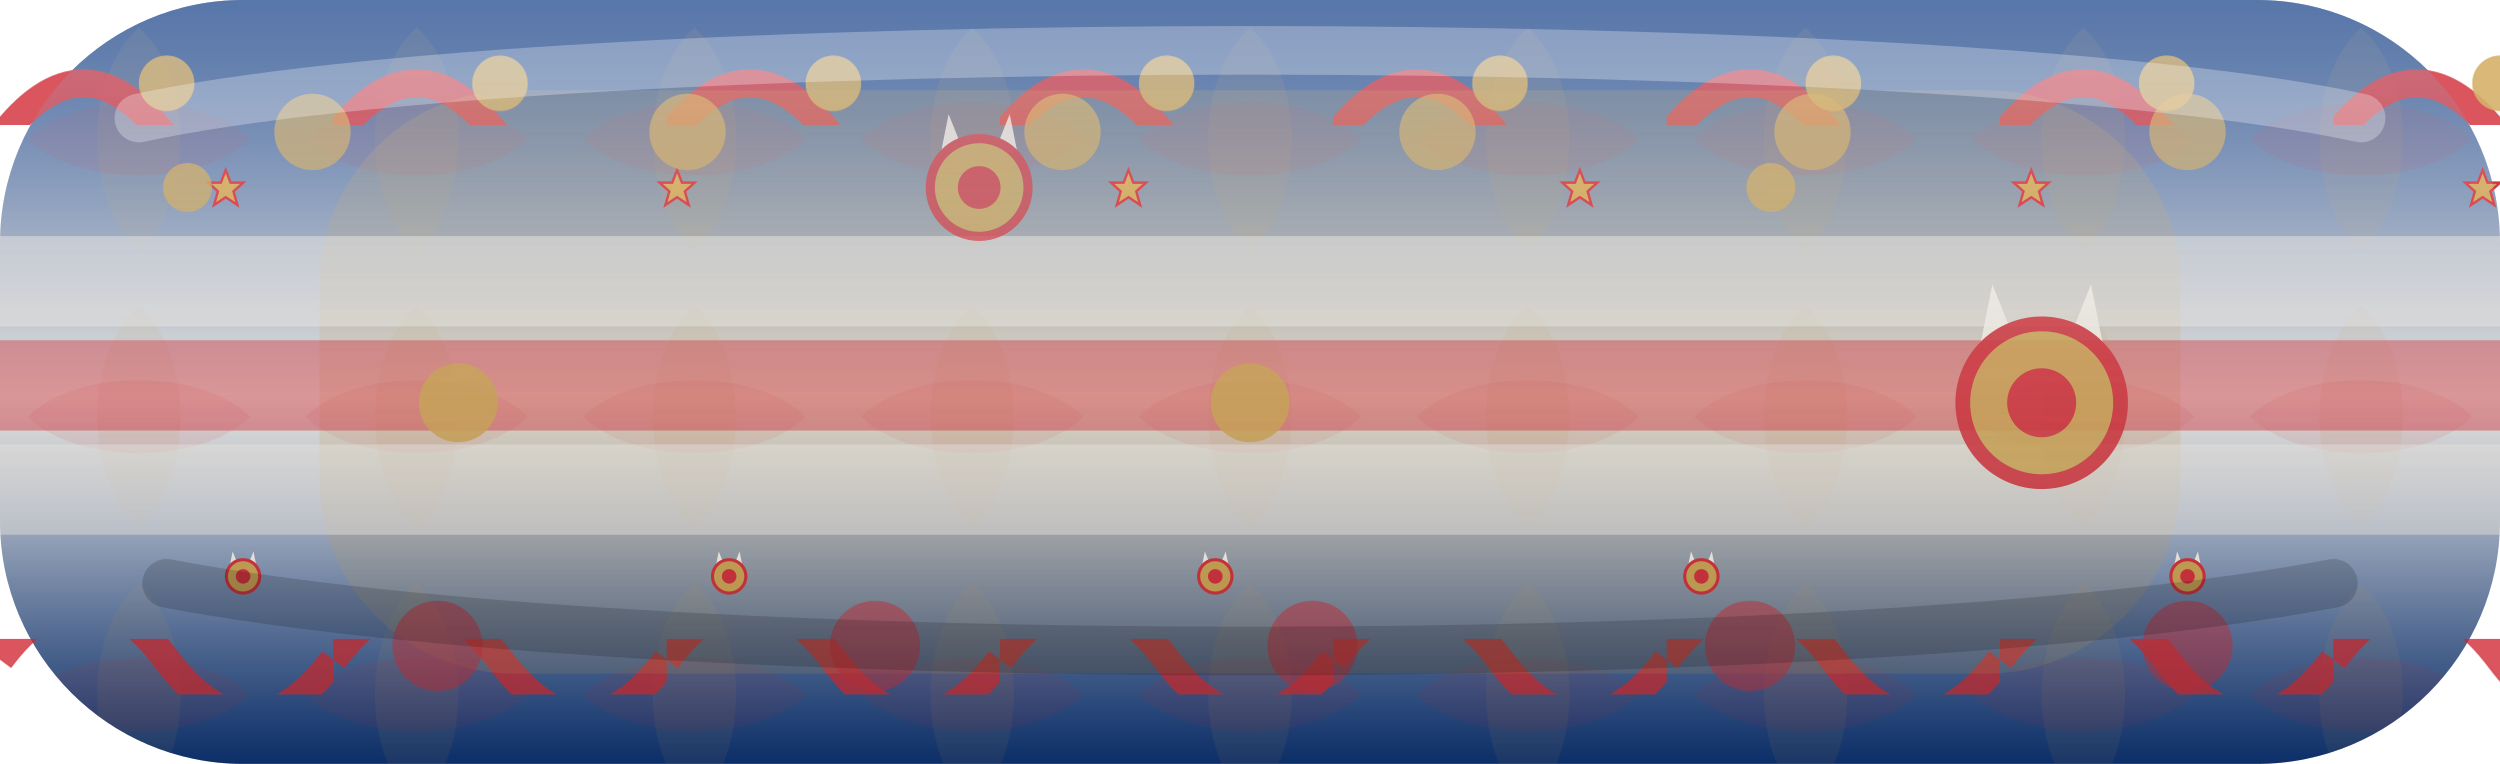
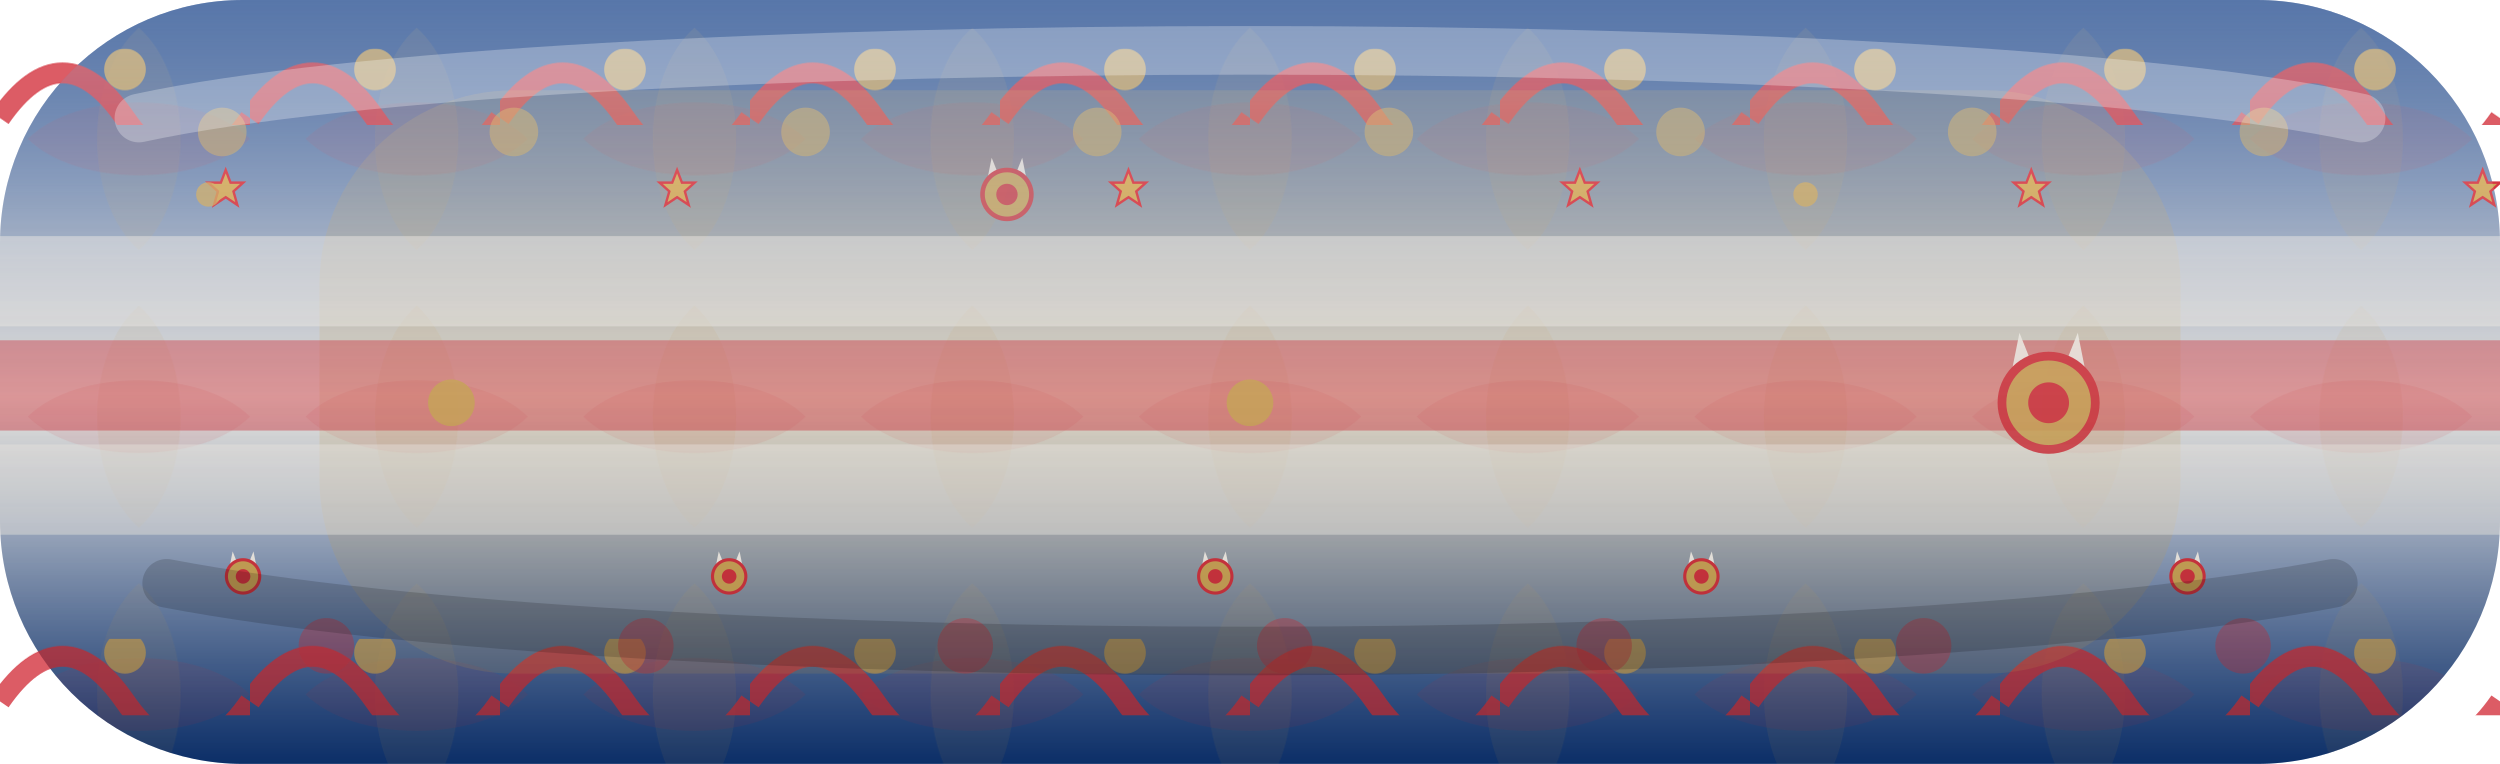
<svg xmlns="http://www.w3.org/2000/svg" width="720" height="220" viewBox="0 0 720 220">
  <defs>
    <linearGradient id="bg" x1="0" y1="0" x2="0" y2="1">
      <stop offset="0%" stop-color="#103c85" />
      <stop offset="52%" stop-color="#f4f0e9" />
      <stop offset="100%" stop-color="#103c85" />
    </linearGradient>
    <linearGradient id="satin" x1="0" y1="0" x2="0" y2="1">
      <stop offset="0%" stop-color="rgba(255,255,255,0.30)" />
      <stop offset="24%" stop-color="rgba(255,255,255,0.12)" />
      <stop offset="70%" stop-color="rgba(0,0,0,0.06)" />
      <stop offset="100%" stop-color="rgba(0,0,0,0.22)" />
    </linearGradient>
    <pattern id="brocade-bastille2" width="80" height="80" patternUnits="userSpaceOnUse">
      <path d="M 40 8 C 56 22, 56 58, 40 72 C 24 58, 24 22, 40 8 Z" fill="#cfa759" opacity="0.10" />
      <path d="M 8 40 C 22 26, 58 26, 72 40 C 58 54, 22 54, 8 40 Z" fill="#d43641" opacity="0.10" />
    </pattern>
-     <pattern id="trim-bastille2" width="96" height="50" patternUnits="userSpaceOnUse">
-       <path d="M 0 40 Q 24 8 48 40 T 96 40" stroke="#d43641" stroke-width="8" fill="none" opacity="0.94" />
-       <circle cx="48" cy="24" r="8" fill="#cfa759" opacity="0.9" />
+     <pattern id="trim-bastille2" width="72" height="42" patternUnits="userSpaceOnUse">
+       <path d="M 0 34 Q 18 8 36 34 T 72 34" stroke="#d43641" stroke-width="6" fill="none" opacity="0.9" />
+       <circle cx="36" cy="20" r="6" fill="#cfa759" opacity="0.84" />
    </pattern>
  </defs>
  <rect width="720" height="220" rx="70" fill="url(#bg)" />
  <rect x="0" y="0" width="720" height="220" rx="70" fill="url(#brocade-bastille2)" />
  <rect x="0" y="14" width="720" height="22" fill="url(#trim-bastille2)" opacity="0.90" />
  <rect x="0" y="184" width="720" height="22" fill="url(#trim-bastille2)" opacity="0.90" />
  <rect x="92" y="26" width="536" height="168" rx="56" fill="#cfa759" opacity="0.18" />
  <rect x="0" y="68" width="720" height="26" fill="#f4f0e9" opacity="0.46" />
  <rect x="0" y="98" width="720" height="26" fill="#d43641" opacity="0.46" />
  <rect x="0" y="128" width="720" height="26" fill="#f4f0e9" opacity="0.46" />
  <g transform="translate(65 54)">
    <path d="M 0 -5.04 L 1.4 -1.4 L 5.04 -1.4 L 2.24 1.12 L 3.36 5.04 L 0 2.8 L -3.36 5.04 L -2.24 1.12 L -5.04 -1.4 L -1.4 -1.4 Z" fill="#cfa759" stroke="#d43641" stroke-width="0.7" />
  </g>
  <g transform="translate(195 54)">
    <path d="M 0 -5.04 L 1.4 -1.4 L 5.04 -1.4 L 2.24 1.12 L 3.36 5.04 L 0 2.8 L -3.36 5.04 L -2.24 1.12 L -5.04 -1.4 L -1.4 -1.4 Z" fill="#cfa759" stroke="#d43641" stroke-width="0.7" />
  </g>
  <g transform="translate(325 54)">
    <path d="M 0 -5.04 L 1.4 -1.4 L 5.04 -1.4 L 2.24 1.12 L 3.36 5.04 L 0 2.8 L -3.36 5.04 L -2.24 1.12 L -5.04 -1.4 L -1.4 -1.4 Z" fill="#cfa759" stroke="#d43641" stroke-width="0.7" />
  </g>
  <g transform="translate(455 54)">
    <path d="M 0 -5.04 L 1.4 -1.4 L 5.04 -1.4 L 2.24 1.12 L 3.36 5.04 L 0 2.8 L -3.36 5.04 L -2.24 1.12 L -5.04 -1.4 L -1.4 -1.4 Z" fill="#cfa759" stroke="#d43641" stroke-width="0.7" />
  </g>
  <g transform="translate(585 54)">
    <path d="M 0 -5.04 L 1.4 -1.4 L 5.04 -1.4 L 2.24 1.12 L 3.36 5.04 L 0 2.8 L -3.36 5.04 L -2.24 1.12 L -5.04 -1.4 L -1.4 -1.4 Z" fill="#cfa759" stroke="#d43641" stroke-width="0.7" />
  </g>
  <g transform="translate(715 54)">
    <path d="M 0 -5.04 L 1.4 -1.4 L 5.04 -1.4 L 2.24 1.12 L 3.36 5.04 L 0 2.8 L -3.36 5.04 L -2.24 1.12 L -5.04 -1.4 L -1.4 -1.4 Z" fill="#cfa759" stroke="#d43641" stroke-width="0.7" />
  </g>
  <g transform="translate(70 166)">
    <path d="M -3 -7.2 L -0.6 -1.2 L -4.2 -1.2 Z M 3 -7.2 L 0.6 -1.2 L 4.2 -1.2 Z" fill="#f4f0e9" />
    <circle r="4.8" fill="#cfa759" stroke="#d43641" stroke-width="0.9" />
    <circle r="2.1" fill="#d43641" />
  </g>
  <g transform="translate(210 166)">
    <path d="M -3 -7.2 L -0.6 -1.2 L -4.2 -1.2 Z M 3 -7.2 L 0.6 -1.2 L 4.2 -1.2 Z" fill="#f4f0e9" />
    <circle r="4.8" fill="#cfa759" stroke="#d43641" stroke-width="0.9" />
    <circle r="2.1" fill="#d43641" />
  </g>
  <g transform="translate(350 166)">
    <path d="M -3 -7.2 L -0.6 -1.2 L -4.2 -1.2 Z M 3 -7.2 L 0.6 -1.2 L 4.2 -1.2 Z" fill="#f4f0e9" />
    <circle r="4.8" fill="#cfa759" stroke="#d43641" stroke-width="0.9" />
    <circle r="2.1" fill="#d43641" />
  </g>
  <g transform="translate(490 166)">
    <path d="M -3 -7.2 L -0.6 -1.2 L -4.2 -1.2 Z M 3 -7.2 L 0.6 -1.2 L 4.2 -1.2 Z" fill="#f4f0e9" />
    <circle r="4.8" fill="#cfa759" stroke="#d43641" stroke-width="0.9" />
    <circle r="2.1" fill="#d43641" />
  </g>
  <g transform="translate(630 166)">
    <path d="M -3 -7.2 L -0.6 -1.2 L -4.2 -1.2 Z M 3 -7.2 L 0.6 -1.2 L 4.2 -1.2 Z" fill="#f4f0e9" />
    <circle r="4.8" fill="#cfa759" stroke="#d43641" stroke-width="0.9" />
    <circle r="2.1" fill="#d43641" />
  </g>
  <g opacity="0.74">
-     <circle cx="54" cy="54" r="7.04" fill="#cfa759" />
-     <g transform="translate(282 54)">
-       <path d="M -8.8 -21.12 L -1.76 -3.52 L -12.32 -3.52 Z M 8.8 -21.12 L 1.76 -3.52 L 12.32 -3.52 Z" fill="#f4f0e9" />
-       <circle r="14.08" fill="#cfa759" stroke="#d43641" stroke-width="2.64" />
-       <circle r="6.16" fill="#d43641" />
+     <circle cx="60" cy="56" r="3.52" fill="#cfa759" />
+     <g transform="translate(290 56)">
+       <path d="M -4.4 -10.56 L -0.88 -1.76 L -6.16 -1.76 Z M 4.4 -10.56 L 0.88 -1.76 L 6.16 -1.76 Z" fill="#f4f0e9" />
+       <circle r="7.04" fill="#cfa759" stroke="#d43641" stroke-width="1.32" />
+       <circle r="3.08" fill="#d43641" />
    </g>
-     <circle cx="510" cy="54" r="7.04" fill="#cfa759" />
+     <circle cx="520" cy="56" r="3.52" fill="#cfa759" />
  </g>
  <g opacity="0.88">
-     <circle cx="132" cy="116" r="11.36" fill="#cfa759" />
-     <circle cx="360" cy="116" r="11.36" fill="#cfa759" />
-     <g transform="translate(588 116)">
-       <path d="M -14.2 -34.08 L -2.84 -5.68 L -19.88 -5.68 Z M 14.2 -34.08 L 2.84 -5.68 L 19.88 -5.68 Z" fill="#f4f0e9" />
-       <circle r="22.72" fill="#cfa759" stroke="#d43641" stroke-width="4.26" />
-       <circle r="9.94" fill="#d43641" />
+     <circle cx="130" cy="116" r="6.72" fill="#cfa759" />
+     <circle cx="360" cy="116" r="6.72" fill="#cfa759" />
+     <g transform="translate(590 116)">
+       <path d="M -8.4 -20.16 L -1.68 -3.36 L -11.76 -3.36 Z M 8.4 -20.16 L 1.68 -3.36 L 11.76 -3.36 Z" fill="#f4f0e9" />
+       <circle r="13.44" fill="#cfa759" stroke="#d43641" stroke-width="2.52" />
+       <circle r="5.88" fill="#d43641" />
    </g>
  </g>
-   <g opacity="0.82">
-     <circle cx="90" cy="38" r="11" fill="#cfa759" opacity="0.82" />
-     <circle cx="198" cy="38" r="11" fill="#cfa759" opacity="0.82" />
-     <circle cx="306" cy="38" r="11" fill="#cfa759" opacity="0.82" />
-     <circle cx="414" cy="38" r="11" fill="#cfa759" opacity="0.82" />
-     <circle cx="522" cy="38" r="11" fill="#cfa759" opacity="0.82" />
-     <circle cx="630" cy="38" r="11" fill="#cfa759" opacity="0.82" />
+   <g opacity="0.74">
+     <circle cx="64" cy="38" r="7" fill="#cfa759" opacity="0.7" />
+     <circle cx="148" cy="38" r="7" fill="#cfa759" opacity="0.7" />
+     <circle cx="232" cy="38" r="7" fill="#cfa759" opacity="0.7" />
+     <circle cx="316" cy="38" r="7" fill="#cfa759" opacity="0.7" />
+     <circle cx="400" cy="38" r="7" fill="#cfa759" opacity="0.7" />
+     <circle cx="484" cy="38" r="7" fill="#cfa759" opacity="0.7" />
+     <circle cx="568" cy="38" r="7" fill="#cfa759" opacity="0.7" />
+     <circle cx="652" cy="38" r="7" fill="#cfa759" opacity="0.7" />
  </g>
-   <g opacity="0.72">
-     <circle cx="126" cy="186" r="13" fill="#d43641" opacity="0.72" />
-     <circle cx="252" cy="186" r="13" fill="#d43641" opacity="0.72" />
-     <circle cx="378" cy="186" r="13" fill="#d43641" opacity="0.72" />
-     <circle cx="504" cy="186" r="13" fill="#d43641" opacity="0.72" />
-     <circle cx="630" cy="186" r="13" fill="#d43641" opacity="0.72" />
+   <g opacity="0.64">
+     <circle cx="94" cy="186" r="8" fill="#d43641" opacity="0.62" />
+     <circle cx="186" cy="186" r="8" fill="#d43641" opacity="0.62" />
+     <circle cx="278" cy="186" r="8" fill="#d43641" opacity="0.62" />
+     <circle cx="370" cy="186" r="8" fill="#d43641" opacity="0.62" />
+     <circle cx="462" cy="186" r="8" fill="#d43641" opacity="0.62" />
+     <circle cx="554" cy="186" r="8" fill="#d43641" opacity="0.62" />
+     <circle cx="646" cy="186" r="8" fill="#d43641" opacity="0.62" />
  </g>
  <rect x="0" y="0" width="720" height="220" rx="70" fill="url(#satin)" />
  <path d="M 40 34 C 160 8, 560 8, 680 34" stroke="rgba(255,255,255,0.28)" stroke-width="14" stroke-linecap="round" fill="none" />
  <path d="M 48 168 C 184 194, 536 194, 672 168" stroke="rgba(0,0,0,0.16)" stroke-width="14" stroke-linecap="round" fill="none" />
</svg>
